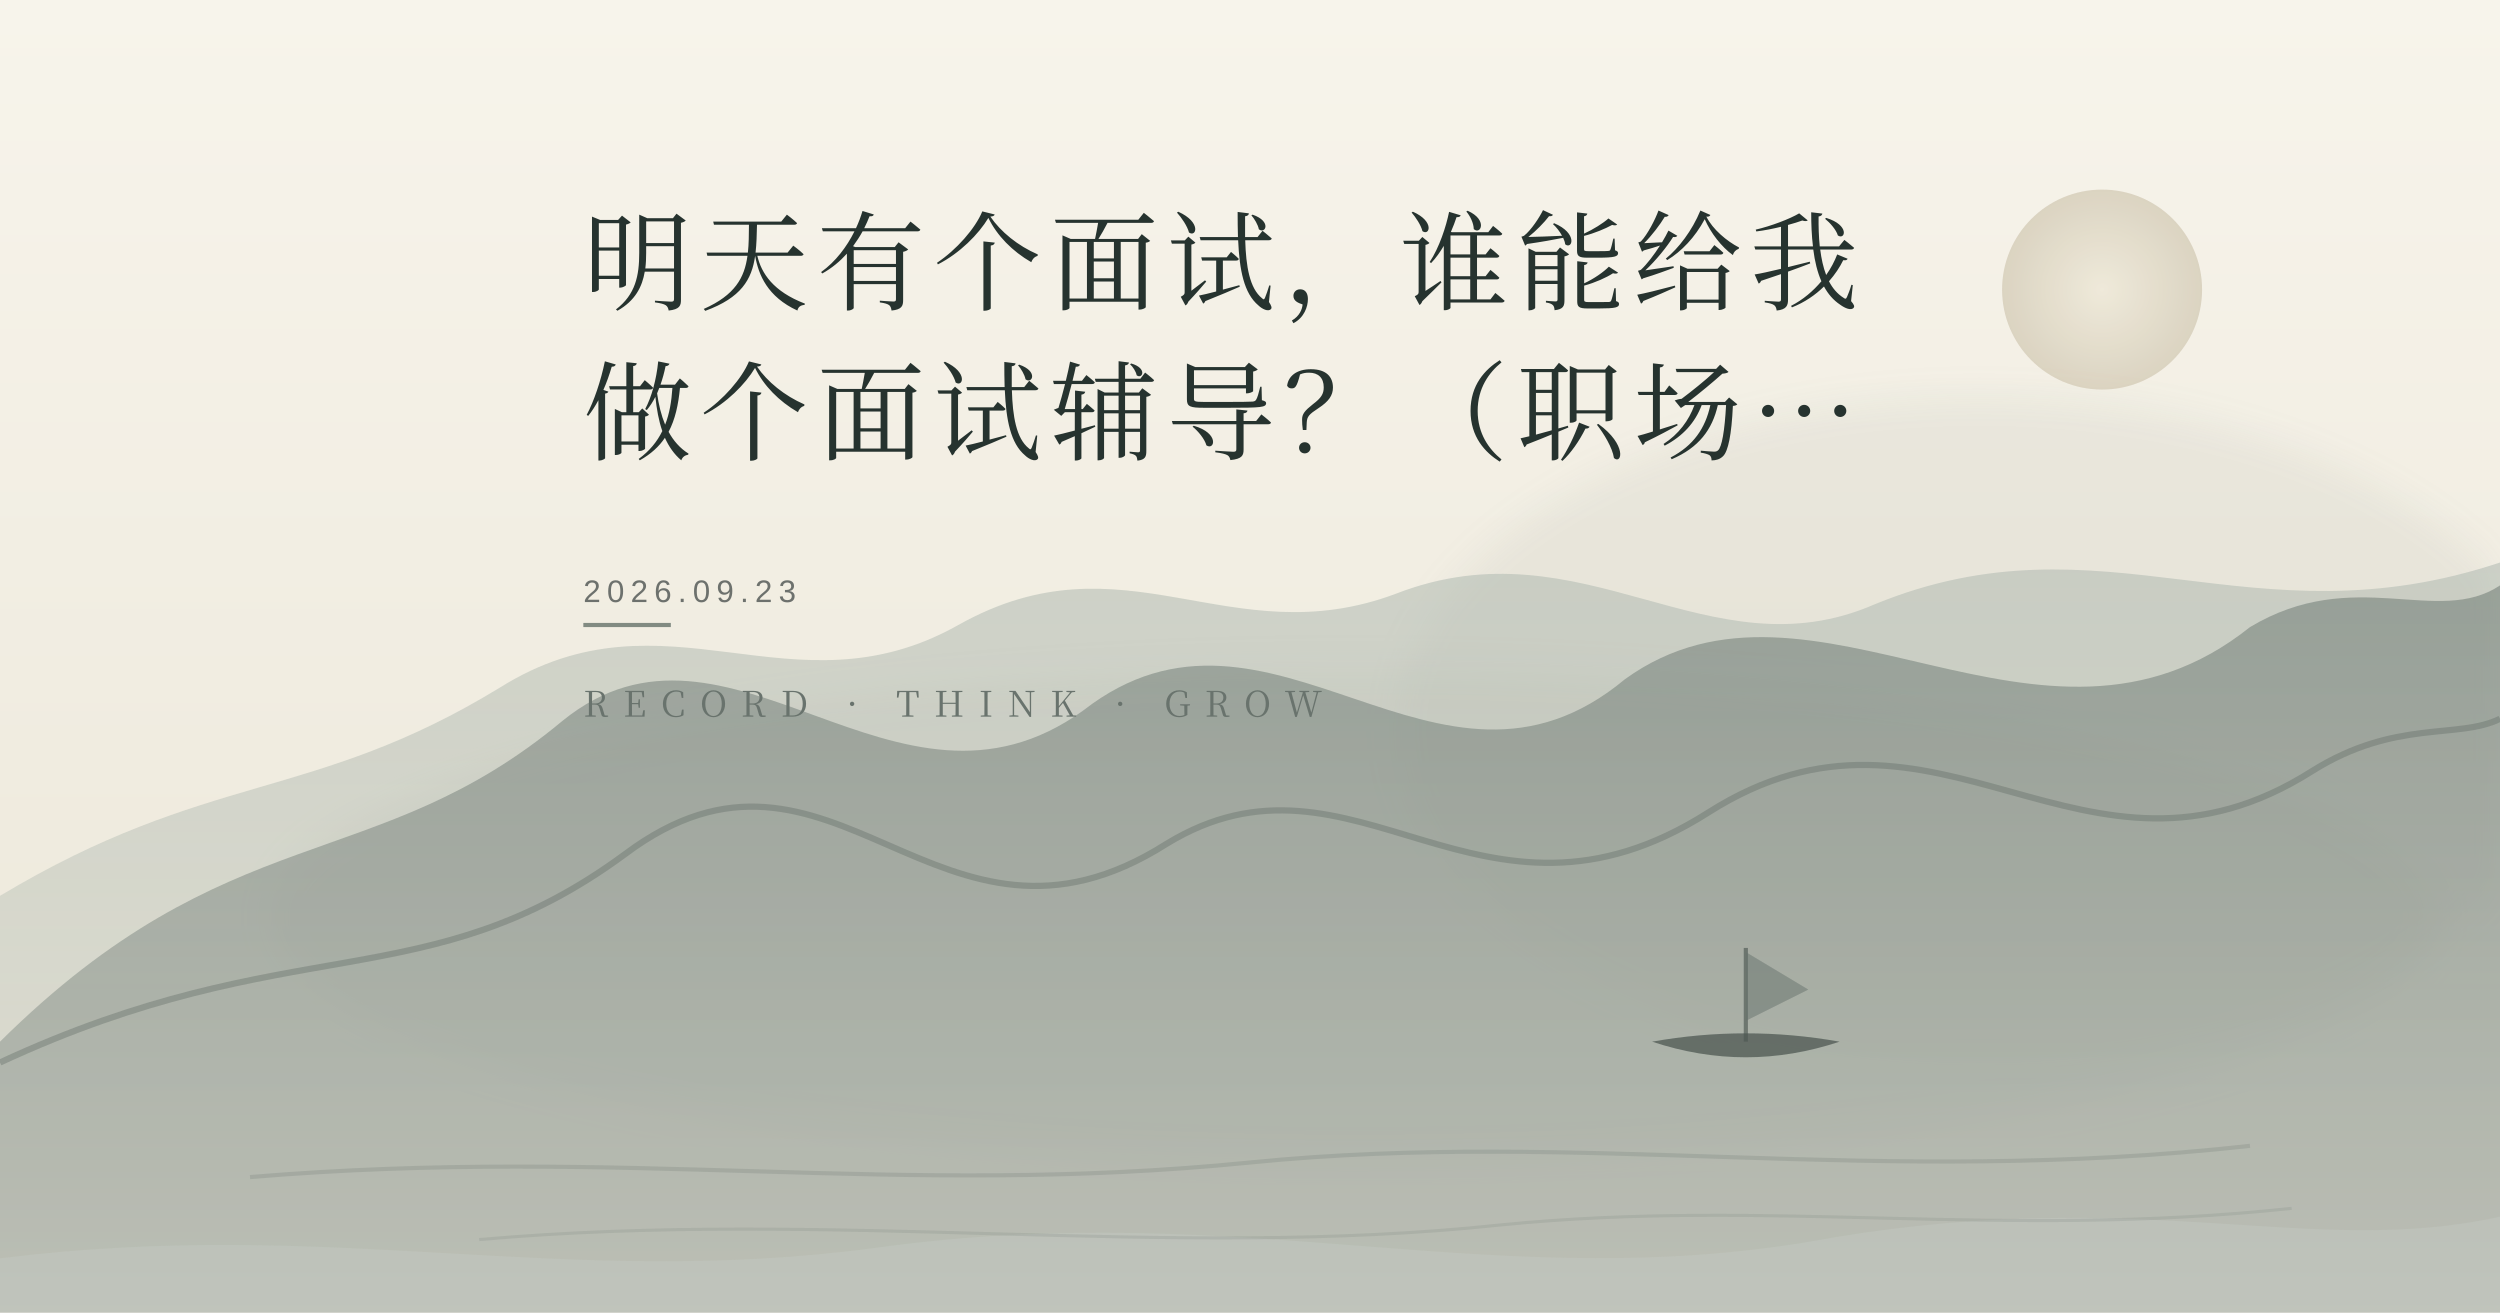
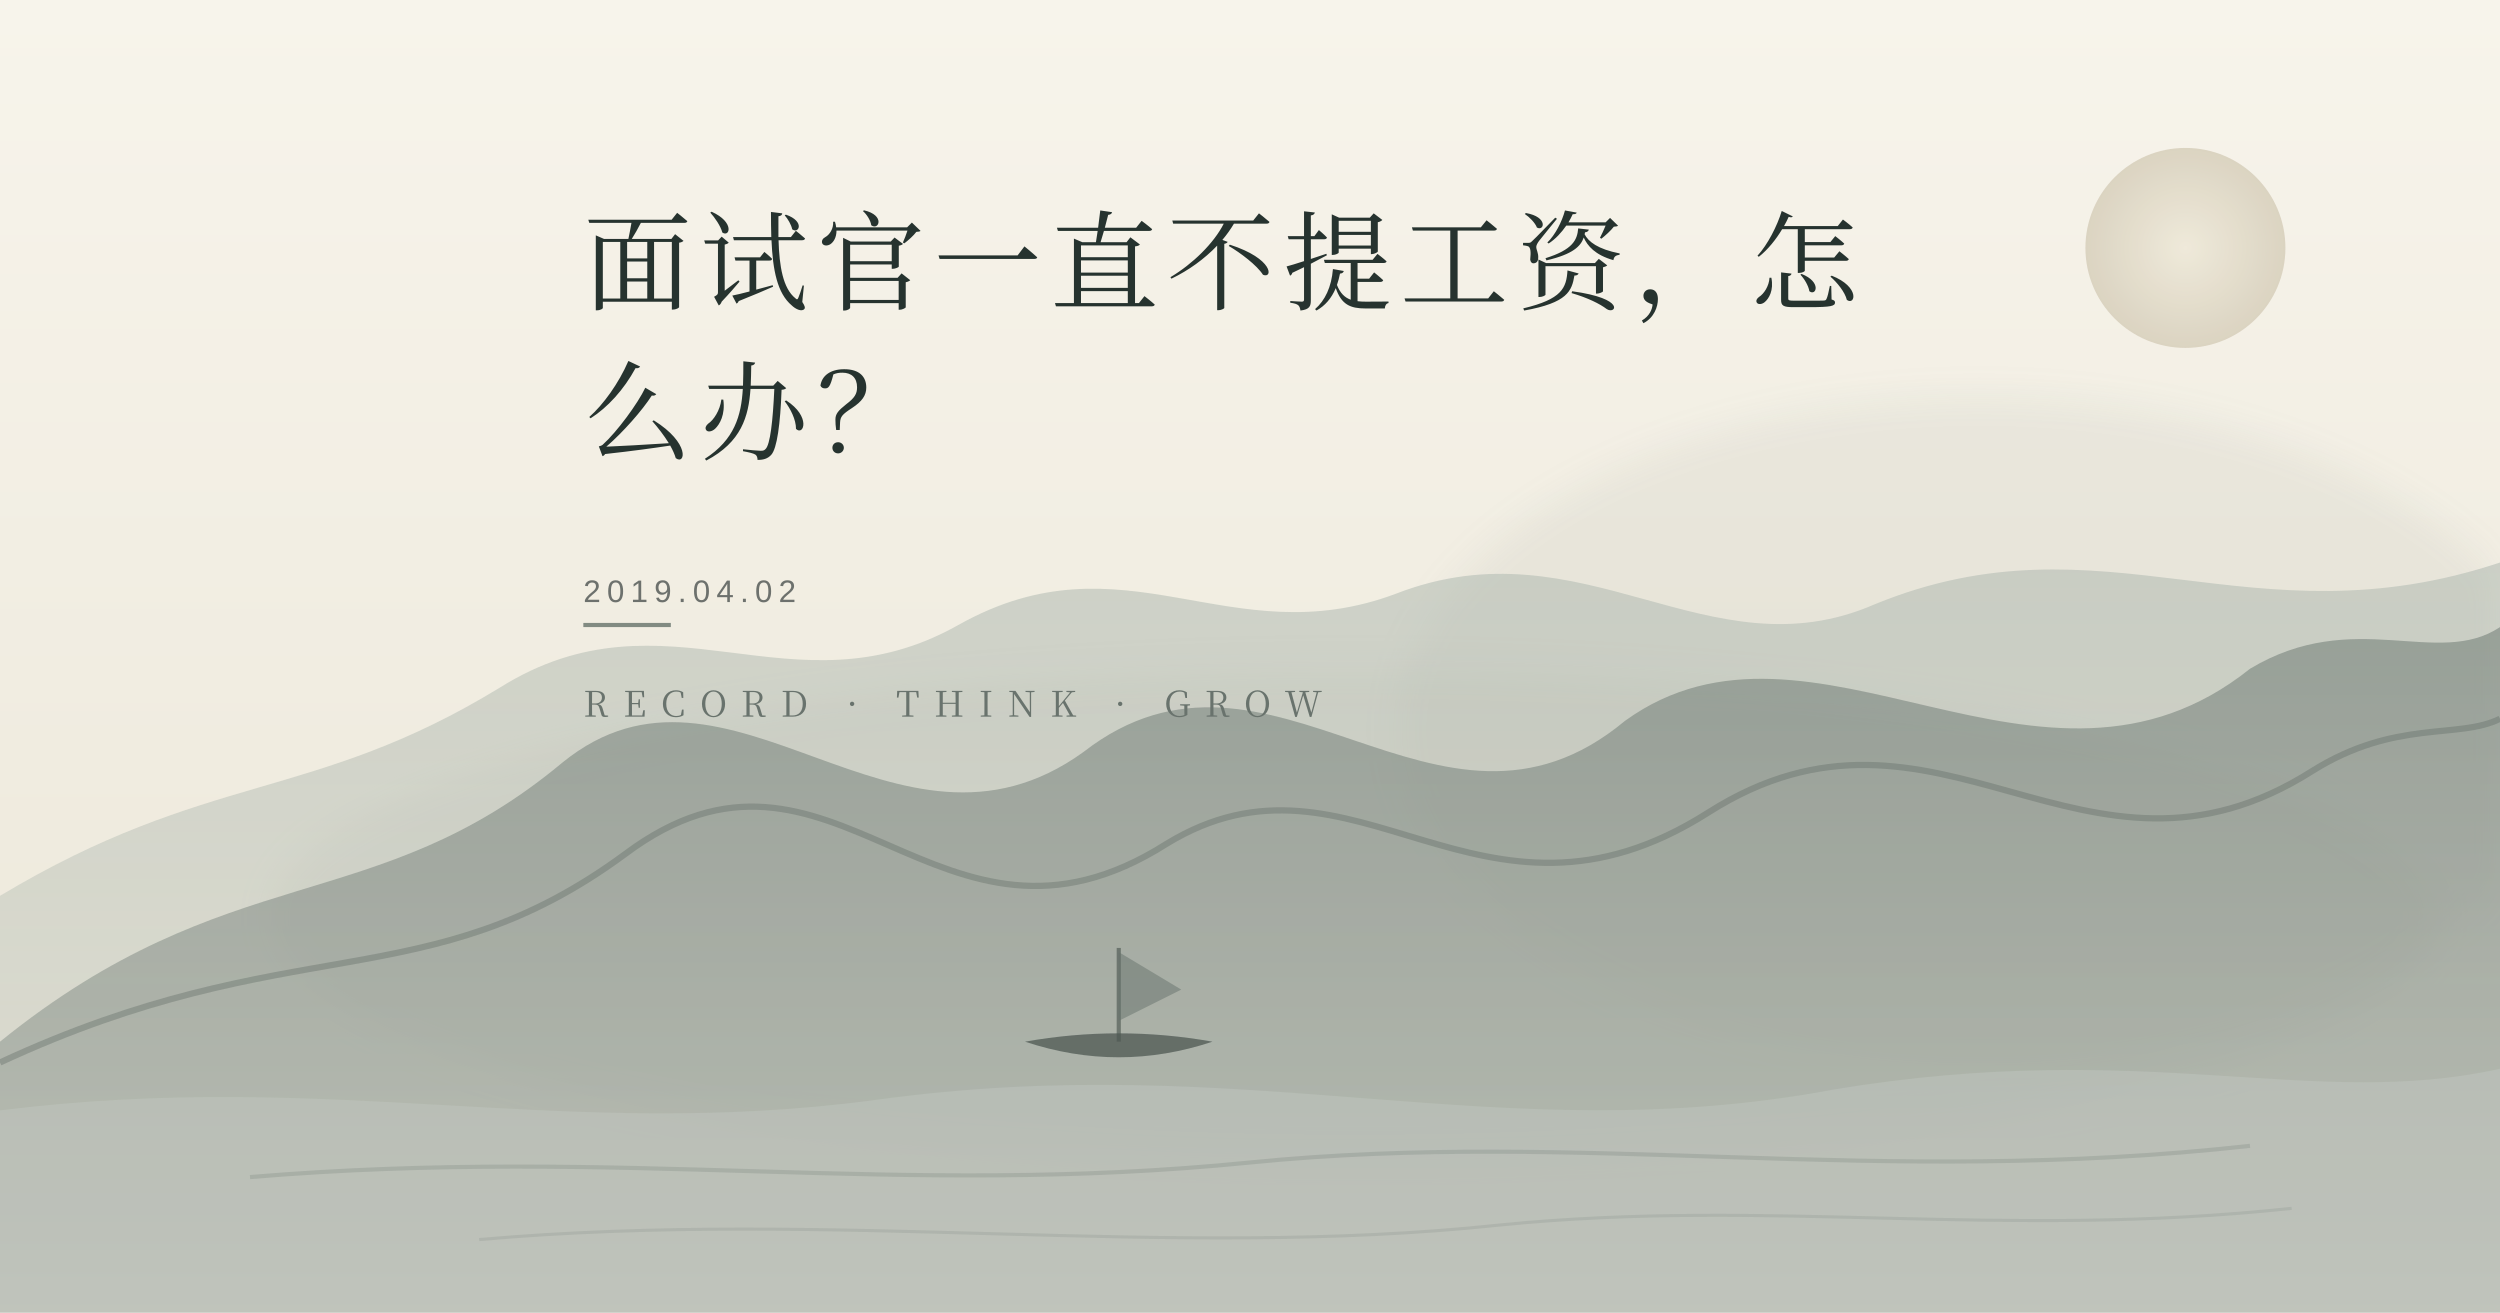
<svg xmlns="http://www.w3.org/2000/svg" width="1200" height="630" viewBox="0 0 1200 630">
  <defs>
    <linearGradient id="paper" x1="0" y1="0" x2="0" y2="1">
      <stop offset="0%" stop-color="#f7f4eb" />
      <stop offset="100%" stop-color="#ebe6d8" />
    </linearGradient>
    <linearGradient id="farMountain" x1="0" y1="0" x2="0" y2="1">
      <stop offset="0%" stop-color="#aeb8b0" />
      <stop offset="100%" stop-color="#d8d8cc" />
    </linearGradient>
    <linearGradient id="nearMountain" x1="0" y1="0" x2="0" y2="1">
      <stop offset="0%" stop-color="#69756f" />
      <stop offset="100%" stop-color="#9ba39b" />
    </linearGradient>
    <filter id="inkBlur">
      <feGaussianBlur stdDeviation="8" />
    </filter>
    <radialGradient id="moon">
      <stop offset="0%" stop-color="#eee8d8" />
      <stop offset="100%" stop-color="#d8d0bd" />
    </radialGradient>
    <style>

      .title {

        font-family:
          "Noto Serif CJK SC",
          "Source Han Serif SC",
          "Songti SC",
          "STSong",
          serif;

        font-size:
          52px;

        font-weight:
          500;

        letter-spacing:
          4px;

        fill:
          #26332f;
      }


      .subtitle {

        font-family:
          "Noto Serif CJK SC",
          "Source Han Serif SC",
          "Songti SC",
          "STSong",
          serif;

        font-size:
          17px;

        letter-spacing:
          7px;

        fill:
          #69736d;
      }


      .date {

        font-family:
          "Helvetica Neue",
          Arial,
          sans-serif;

        font-size:
          15px;

        letter-spacing:
          3px;

        fill:
          #6d716d;
      }

    </style>
  </defs>
  <rect x="0" y="0" width="1200" height="630" fill="url(#paper)" />
  <ellipse cx="650" cy="440" rx="520" ry="120" fill="#89958c" opacity="0.12" filter="url(#inkBlur)" />
  <ellipse cx="950" cy="350" rx="280" ry="160" fill="#738078" opacity="0.08" filter="url(#inkBlur)" />
-   <circle cx="1009" cy="139" r="48" fill="url(#moon)" opacity="0.9" />
+   <circle cx="1049" cy="119" r="48" fill="url(#moon)" opacity="0.9" />
  <path d="       M0 430        C100 370         150 385         240 330        C320 280         380 345         460 300        C540 255         590 315         670 285        C760 250         820 325         900 290        C1010 245         1080 310         1200 270        L1200 630       L0 630       Z     " fill="url(#farMountain)" opacity="0.55" />
-   <path d="       M0 500        C110 391         180 421         270 346        C350 281         430 406         520 341        C610 271         690 401         780 326        C870 261         980 381         1080 301        C1130 271         1170 301         1200 281        L1200 630       L0 630       Z     " fill="url(#nearMountain)" opacity="0.52" />
+   <path d="       M0 500        C110 411         180 441         270 366        C350 301         430 426         520 361        C610 291         690 421         780 346        C870 281         980 401         1080 321        C1130 291         1170 321         1200 301        L1200 630       L0 630       Z     " fill="url(#nearMountain)" opacity="0.52" />
  <path d="       M0 510        C140 445         205 480         300 410        C400 335         450 475         560 405        C650 350         710 460         820 390        C930 320         1000 440         1110 370        C1150 345         1180 355         1200 345     " fill="none" stroke="#59645e" stroke-width="3" opacity="0.35" />
-   <path d="       M0 604        C160 584         270 619         420 599        C600 574         720 624         880 594        C1030 569         1110 604         1200 584        L1200 630       L0 630       Z     " fill="#c4cbc4" opacity="0.38" />
+   <path d="       M0 533        C160 513         270 548         420 528        C600 503         720 553         880 523        C1030 498         1110 533         1200 513        L1200 630       L0 630       Z     " fill="#c4cbc4" opacity="0.38" />
  <path d="       M120 565        C300 550         430 575         600 558        C760 542         900 570         1080 550     " fill="none" stroke="#77827b" stroke-width="2" opacity="0.28" />
  <path d="       M230 595        C400 580         560 605         720 588        C850 575         960 595         1100 580     " fill="none" stroke="#77827b" stroke-width="1.5" opacity="0.20" />
-   <text x="280" y="145" class="title">明天有个面试，谁能给我</text>
-   <text x="280" y="217" class="title">做个面试辅导？（职场…</text>
+   <text x="280" y="145" class="title">面试官一直不提工资，怎</text>
+   <text x="280" y="217" class="title">么办？</text>
  <rect x="280" y="299" width="42" height="2" fill="#52615a" opacity="0.7" />
  <text x="280" y="344" class="subtitle">RECORD · THINK · GROW</text>
-   <text x="280" y="289" class="date">2026.09.23</text>
-   <path d="       M793 500        Q838 492         883 500        Q838 515         793 500        Z     " fill="#4d5752" opacity="0.75" />
-   <line x1="838" y1="500" x2="838" y2="455" stroke="#4d5752" stroke-width="2" opacity="0.65" />
-   <path d="       M838 457       L838 490       L868 475       Z     " fill="#66716b" opacity="0.5" />
+   <text x="280" y="289" class="date">2019.04.02</text>
+   <path d="       M492 500        Q537 492         582 500        Q537 515         492 500        Z     " fill="#4d5752" opacity="0.75" />
+   <line x1="537" y1="500" x2="537" y2="455" stroke="#4d5752" stroke-width="2" opacity="0.65" />
+   <path d="       M537 457       L537 490       L567 475       Z     " fill="#66716b" opacity="0.5" />
</svg>
